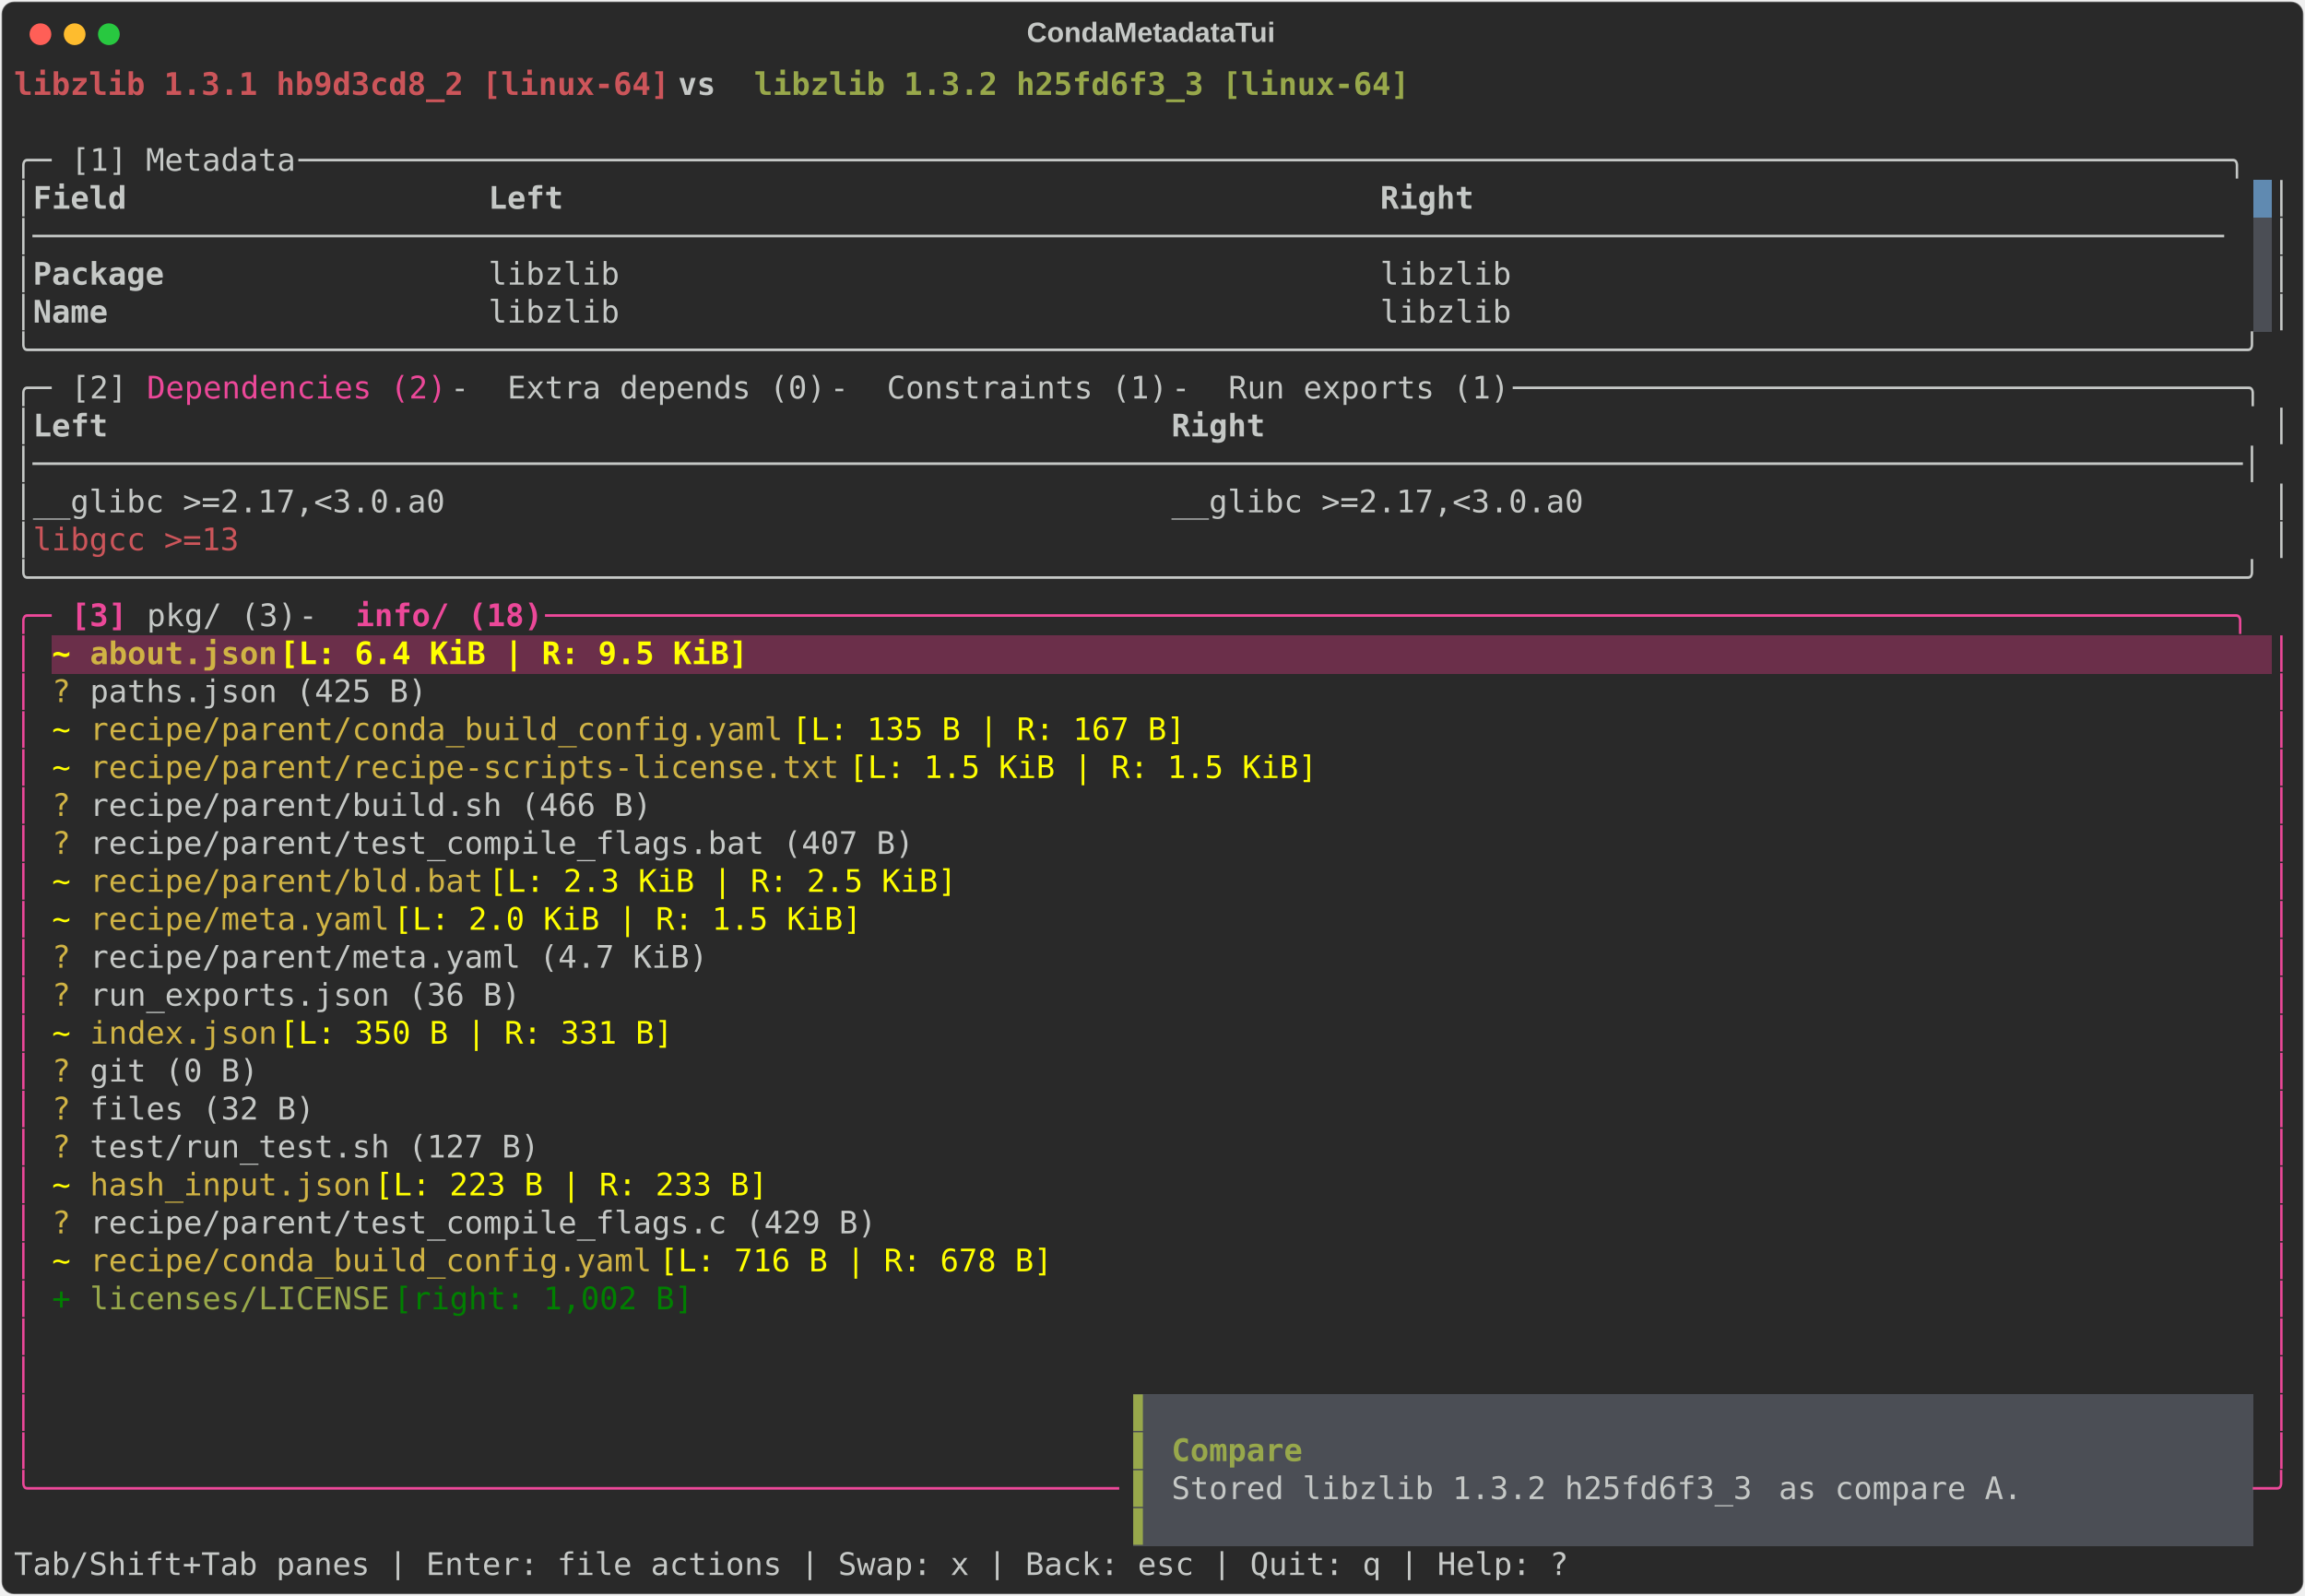
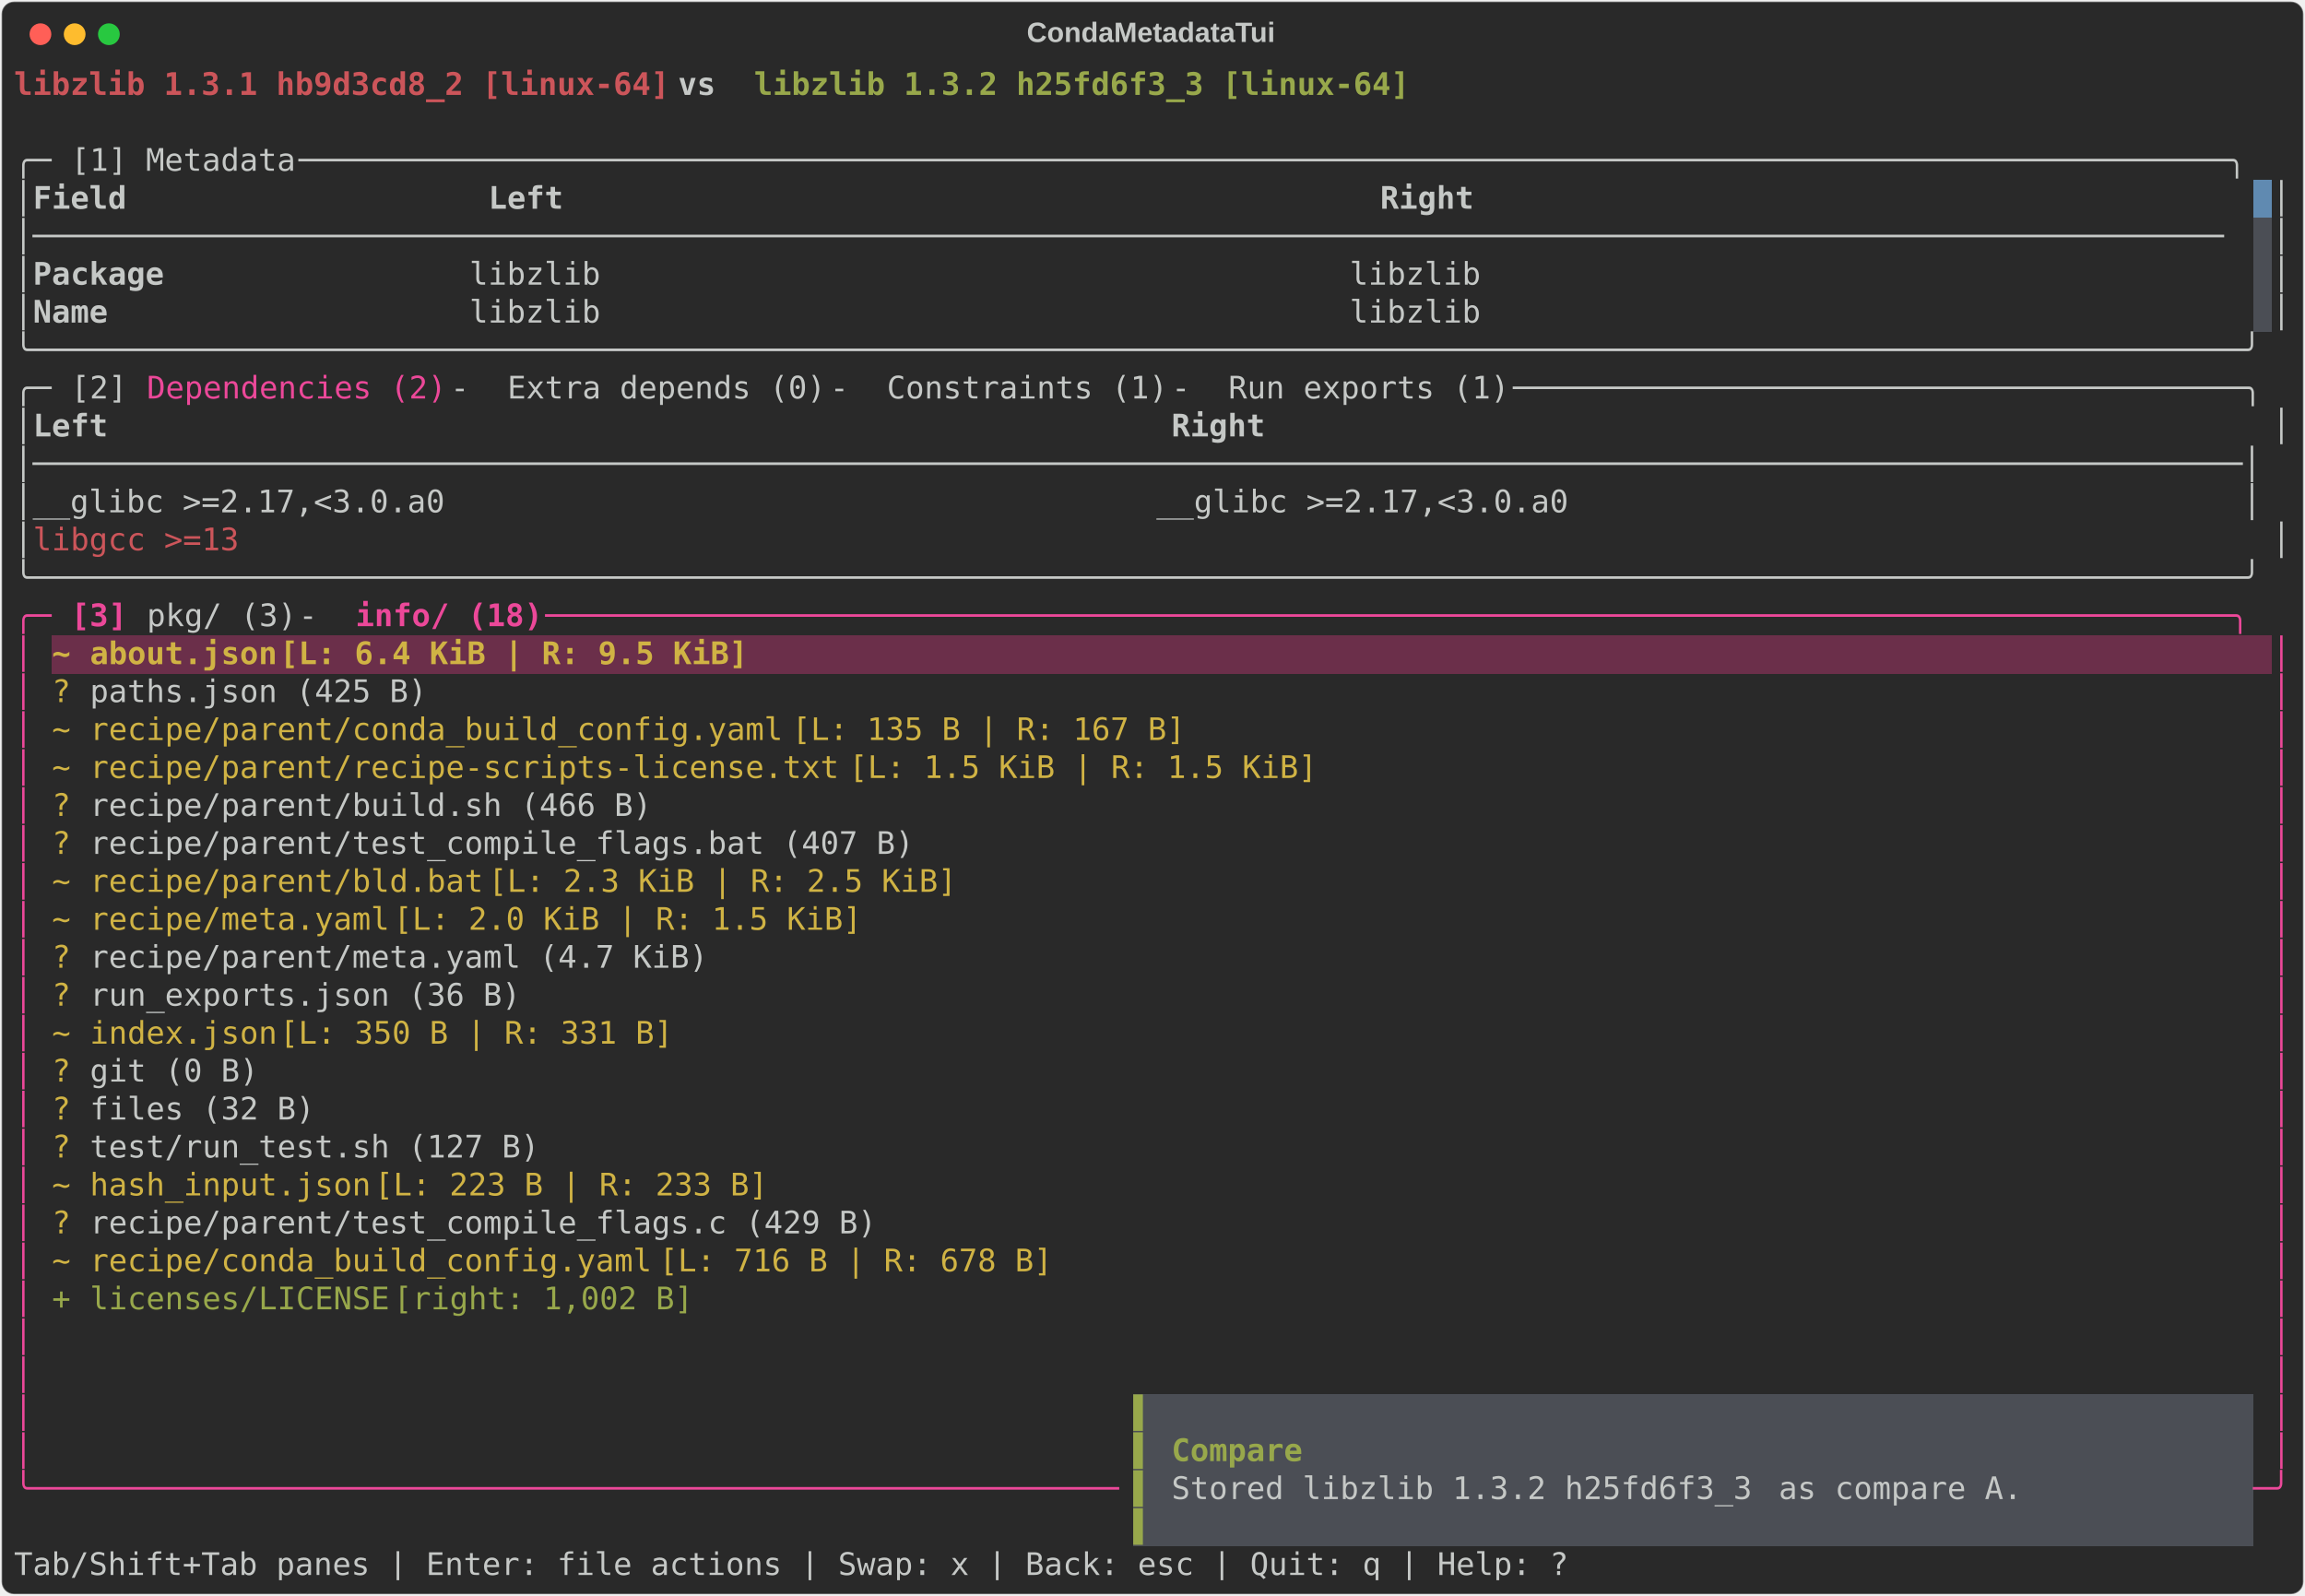
<svg xmlns="http://www.w3.org/2000/svg" class="rich-terminal" viewBox="0 0 1482 1026.0">
  <style>

    @font-face {
        font-family: "Fira Code";
        src: local("FiraCode-Regular"),
                url("https://cdnjs.cloudflare.com/ajax/libs/firacode/6.2.0/woff2/FiraCode-Regular.woff2") format("woff2"),
                url("https://cdnjs.cloudflare.com/ajax/libs/firacode/6.2.0/woff/FiraCode-Regular.woff") format("woff");
        font-style: normal;
        font-weight: 400;
    }
    @font-face {
        font-family: "Fira Code";
        src: local("FiraCode-Bold"),
                url("https://cdnjs.cloudflare.com/ajax/libs/firacode/6.2.0/woff2/FiraCode-Bold.woff2") format("woff2"),
                url("https://cdnjs.cloudflare.com/ajax/libs/firacode/6.2.0/woff/FiraCode-Bold.woff") format("woff");
        font-style: bold;
        font-weight: 700;
    }

    .terminal-matrix {
        font-family: Fira Code, monospace;
        font-size: 20px;
        line-height: 24.4px;
        font-variant-east-asian: full-width;
    }

    .terminal-title {
        font-size: 18px;
        font-weight: bold;
        font-family: arial;
    }

    .terminal-r1 { fill: #cc555a;font-weight: bold }
.terminal-r2 { fill: #c5c8c6;font-weight: bold }
.terminal-r3 { fill: #98a84b;font-weight: bold }
.terminal-r4 { fill: #c5c8c6 }
.terminal-r5 { fill: #292929 }
.terminal-r6 { fill: #ec4899 }
.terminal-r7 { fill: #cc555a }
.terminal-r8 { fill: #98a84b }
.terminal-r9 { fill: #ec4899;font-weight: bold }
- .terminal-r10 { fill: #ffff00;font-weight: bold }
- .terminal-r11 { fill: #d0b344;font-weight: bold }
- .terminal-r12 { fill: #ffffff;font-weight: bold }
- .terminal-r13 { fill: #d0b344 }
- .terminal-r14 { fill: #ffff00 }
- .terminal-r15 { fill: #008000 }
+ .terminal-r10 { fill: #d0b344;font-weight: bold }
+ .terminal-r11 { fill: #ffffff;font-weight: bold }
+ .terminal-r12 { fill: #d0b344 }
    </style>
  <defs>
    <clipPath id="terminal-clip-terminal">
      <rect x="0" y="0" width="1463.0" height="975.0" />
    </clipPath>
    <clipPath id="terminal-line-0">
      <rect x="0" y="1.5" width="1464" height="24.65" />
    </clipPath>
    <clipPath id="terminal-line-1">
      <rect x="0" y="25.9" width="1464" height="24.65" />
    </clipPath>
    <clipPath id="terminal-line-2">
      <rect x="0" y="50.3" width="1464" height="24.65" />
    </clipPath>
    <clipPath id="terminal-line-3">
      <rect x="0" y="74.7" width="1464" height="24.65" />
    </clipPath>
    <clipPath id="terminal-line-4">
      <rect x="0" y="99.1" width="1464" height="24.65" />
    </clipPath>
    <clipPath id="terminal-line-5">
      <rect x="0" y="123.5" width="1464" height="24.65" />
    </clipPath>
    <clipPath id="terminal-line-6">
      <rect x="0" y="147.9" width="1464" height="24.65" />
    </clipPath>
    <clipPath id="terminal-line-7">
      <rect x="0" y="172.3" width="1464" height="24.65" />
    </clipPath>
    <clipPath id="terminal-line-8">
      <rect x="0" y="196.7" width="1464" height="24.65" />
    </clipPath>
    <clipPath id="terminal-line-9">
      <rect x="0" y="221.1" width="1464" height="24.65" />
    </clipPath>
    <clipPath id="terminal-line-10">
      <rect x="0" y="245.5" width="1464" height="24.65" />
    </clipPath>
    <clipPath id="terminal-line-11">
      <rect x="0" y="269.9" width="1464" height="24.65" />
    </clipPath>
    <clipPath id="terminal-line-12">
      <rect x="0" y="294.3" width="1464" height="24.65" />
    </clipPath>
    <clipPath id="terminal-line-13">
      <rect x="0" y="318.7" width="1464" height="24.65" />
    </clipPath>
    <clipPath id="terminal-line-14">
      <rect x="0" y="343.1" width="1464" height="24.65" />
    </clipPath>
    <clipPath id="terminal-line-15">
      <rect x="0" y="367.5" width="1464" height="24.65" />
    </clipPath>
    <clipPath id="terminal-line-16">
      <rect x="0" y="391.9" width="1464" height="24.65" />
    </clipPath>
    <clipPath id="terminal-line-17">
      <rect x="0" y="416.3" width="1464" height="24.65" />
    </clipPath>
    <clipPath id="terminal-line-18">
      <rect x="0" y="440.7" width="1464" height="24.65" />
    </clipPath>
    <clipPath id="terminal-line-19">
      <rect x="0" y="465.1" width="1464" height="24.65" />
    </clipPath>
    <clipPath id="terminal-line-20">
      <rect x="0" y="489.5" width="1464" height="24.65" />
    </clipPath>
    <clipPath id="terminal-line-21">
      <rect x="0" y="513.9" width="1464" height="24.65" />
    </clipPath>
    <clipPath id="terminal-line-22">
      <rect x="0" y="538.3" width="1464" height="24.65" />
    </clipPath>
    <clipPath id="terminal-line-23">
      <rect x="0" y="562.7" width="1464" height="24.65" />
    </clipPath>
    <clipPath id="terminal-line-24">
      <rect x="0" y="587.1" width="1464" height="24.65" />
    </clipPath>
    <clipPath id="terminal-line-25">
      <rect x="0" y="611.5" width="1464" height="24.65" />
    </clipPath>
    <clipPath id="terminal-line-26">
      <rect x="0" y="635.9" width="1464" height="24.65" />
    </clipPath>
    <clipPath id="terminal-line-27">
      <rect x="0" y="660.3" width="1464" height="24.65" />
    </clipPath>
    <clipPath id="terminal-line-28">
      <rect x="0" y="684.7" width="1464" height="24.65" />
    </clipPath>
    <clipPath id="terminal-line-29">
      <rect x="0" y="709.1" width="1464" height="24.65" />
    </clipPath>
    <clipPath id="terminal-line-30">
      <rect x="0" y="733.5" width="1464" height="24.65" />
    </clipPath>
    <clipPath id="terminal-line-31">
      <rect x="0" y="757.9" width="1464" height="24.65" />
    </clipPath>
    <clipPath id="terminal-line-32">
      <rect x="0" y="782.3" width="1464" height="24.65" />
    </clipPath>
    <clipPath id="terminal-line-33">
      <rect x="0" y="806.7" width="1464" height="24.65" />
    </clipPath>
    <clipPath id="terminal-line-34">
      <rect x="0" y="831.1" width="1464" height="24.65" />
    </clipPath>
    <clipPath id="terminal-line-35">
      <rect x="0" y="855.5" width="1464" height="24.65" />
    </clipPath>
    <clipPath id="terminal-line-36">
      <rect x="0" y="879.9" width="1464" height="24.65" />
    </clipPath>
    <clipPath id="terminal-line-37">
      <rect x="0" y="904.3" width="1464" height="24.65" />
    </clipPath>
    <clipPath id="terminal-line-38">
      <rect x="0" y="928.7" width="1464" height="24.65" />
    </clipPath>
  </defs>
  <rect fill="#292929" stroke="rgba(255,255,255,0.35)" stroke-width="1" x="1" y="1" width="1480" height="1024" rx="8" />
  <text class="terminal-title" fill="#c5c8c6" text-anchor="middle" x="740" y="27">CondaMetadataTui</text>
  <g transform="translate(26,22)">
    <circle cx="0" cy="0" r="7" fill="#ff5f57" />
    <circle cx="22" cy="0" r="7" fill="#febc2e" />
    <circle cx="44" cy="0" r="7" fill="#28c840" />
  </g>
  <g transform="translate(9, 41)" clip-path="url(#terminal-clip-terminal)">
    <rect fill="#608ab1" x="1439.6" y="74.7" width="12.2" height="24.65" shape-rendering="crispEdges" />
    <rect fill="#4b4e55" x="1439.6" y="99.1" width="12.2" height="24.65" shape-rendering="crispEdges" />
    <rect fill="#4b4e55" x="1439.6" y="123.5" width="12.2" height="24.65" shape-rendering="crispEdges" />
    <rect fill="#4b4e55" x="1439.6" y="147.9" width="12.2" height="24.65" shape-rendering="crispEdges" />
    <rect fill="#6b2f4a" x="24.4" y="367.5" width="24.4" height="24.65" shape-rendering="crispEdges" />
    <rect fill="#6b2f4a" x="48.8" y="367.5" width="122" height="24.65" shape-rendering="crispEdges" />
    <rect fill="#6b2f4a" x="170.8" y="367.5" width="317.2" height="24.65" shape-rendering="crispEdges" />
    <rect fill="#6b2f4a" x="488" y="367.5" width="963.8" height="24.65" shape-rendering="crispEdges" />
    <rect fill="#4b4e55" x="719.8" y="855.5" width="12.2" height="24.65" shape-rendering="crispEdges" />
    <rect fill="#4b4e55" x="732" y="855.5" width="707.6" height="24.65" shape-rendering="crispEdges" />
    <rect fill="#4b4e55" x="719.8" y="879.9" width="12.2" height="24.65" shape-rendering="crispEdges" />
    <rect fill="#4b4e55" x="732" y="879.9" width="12.2" height="24.65" shape-rendering="crispEdges" />
    <rect fill="#4b4e55" x="744.2" y="879.9" width="85.4" height="24.65" shape-rendering="crispEdges" />
    <rect fill="#4b4e55" x="829.6" y="879.9" width="610" height="24.65" shape-rendering="crispEdges" />
    <rect fill="#4b4e55" x="719.8" y="904.3" width="12.2" height="24.65" shape-rendering="crispEdges" />
    <rect fill="#4b4e55" x="732" y="904.3" width="12.2" height="24.65" shape-rendering="crispEdges" />
    <rect fill="#4b4e55" x="744.2" y="904.3" width="390.4" height="24.65" shape-rendering="crispEdges" />
    <rect fill="#4b4e55" x="1134.6" y="904.3" width="170.8" height="24.65" shape-rendering="crispEdges" />
    <rect fill="#4b4e55" x="1305.4" y="904.3" width="134.2" height="24.65" shape-rendering="crispEdges" />
    <rect fill="#4b4e55" x="719.8" y="928.7" width="12.2" height="24.65" shape-rendering="crispEdges" />
    <rect fill="#4b4e55" x="732" y="928.7" width="707.6" height="24.65" shape-rendering="crispEdges" />
    <g class="terminal-matrix">
      <text class="terminal-r1" x="0" y="20" textLength="427" clip-path="url(#terminal-line-0)">libzlib 1.3.1 hb9d3cd8_2 [linux-64]</text>
      <text class="terminal-r2" x="427" y="20" textLength="48.8" clip-path="url(#terminal-line-0)"> vs </text>
      <text class="terminal-r3" x="475.8" y="20" textLength="427" clip-path="url(#terminal-line-0)">libzlib 1.3.2 h25fd6f3_3 [linux-64]</text>
      <text class="terminal-r4" x="1464" y="20" textLength="12.2" clip-path="url(#terminal-line-0)">
</text>
      <text class="terminal-r4" x="1464" y="44.4" textLength="12.2" clip-path="url(#terminal-line-1)">
</text>
      <text class="terminal-r4" x="0" y="68.8" textLength="36.6" clip-path="url(#terminal-line-2)">╭─ </text>
      <text class="terminal-r4" x="36.6" y="68.8" textLength="146.4" clip-path="url(#terminal-line-2)">[1] Metadata</text>
      <text class="terminal-r4" x="183" y="68.8" textLength="1281" clip-path="url(#terminal-line-2)"> ───────────────────────────────────────────────────────────────────────────────────────────────────────╮</text>
      <text class="terminal-r4" x="1464" y="68.8" textLength="12.2" clip-path="url(#terminal-line-2)">
</text>
      <text class="terminal-r4" x="0" y="93.2" textLength="12.2" clip-path="url(#terminal-line-3)">│</text>
      <text class="terminal-r2" x="12.2" y="93.2" textLength="280.6" clip-path="url(#terminal-line-3)">Field                  </text>
      <text class="terminal-r2" x="305" y="93.2" textLength="561.2" clip-path="url(#terminal-line-3)">Left                                          </text>
      <text class="terminal-r2" x="878.4" y="93.2" textLength="561.2" clip-path="url(#terminal-line-3)">Right                                         </text>
      <text class="terminal-r4" x="1451.8" y="93.2" textLength="12.2" clip-path="url(#terminal-line-3)">│</text>
      <text class="terminal-r4" x="1464" y="93.2" textLength="12.2" clip-path="url(#terminal-line-3)">
</text>
      <text class="terminal-r4" x="0" y="117.6" textLength="1439.6" clip-path="url(#terminal-line-4)">│─────────────────────────────────────────────────────────────────────────────────────────────────────────────────────</text>
      <text class="terminal-r4" x="1451.8" y="117.6" textLength="12.2" clip-path="url(#terminal-line-4)">│</text>
      <text class="terminal-r4" x="1464" y="117.6" textLength="12.2" clip-path="url(#terminal-line-4)">
</text>
      <text class="terminal-r4" x="0" y="142" textLength="12.2" clip-path="url(#terminal-line-5)">│</text>
      <text class="terminal-r2" x="12.2" y="142" textLength="280.6" clip-path="url(#terminal-line-5)">Package                </text>
-       <text class="terminal-r4" x="305" y="142" textLength="549" clip-path="url(#terminal-line-5)">libzlib                                      </text>
-       <text class="terminal-r4" x="878.4" y="142" textLength="561.2" clip-path="url(#terminal-line-5)">libzlib                                       </text>
+       <text class="terminal-r4" x="292.8" y="142" textLength="1146.8" clip-path="url(#terminal-line-5)"> libzlib                                        libzlib                                       </text>
      <text class="terminal-r4" x="1451.8" y="142" textLength="12.2" clip-path="url(#terminal-line-5)">│</text>
      <text class="terminal-r4" x="1464" y="142" textLength="12.2" clip-path="url(#terminal-line-5)">
</text>
      <text class="terminal-r4" x="0" y="166.4" textLength="12.2" clip-path="url(#terminal-line-6)">│</text>
      <text class="terminal-r2" x="12.2" y="166.4" textLength="280.6" clip-path="url(#terminal-line-6)">Name                   </text>
-       <text class="terminal-r4" x="305" y="166.4" textLength="549" clip-path="url(#terminal-line-6)">libzlib                                      </text>
-       <text class="terminal-r4" x="878.4" y="166.4" textLength="561.2" clip-path="url(#terminal-line-6)">libzlib                                       </text>
+       <text class="terminal-r4" x="292.8" y="166.4" textLength="1146.8" clip-path="url(#terminal-line-6)"> libzlib                                        libzlib                                       </text>
      <text class="terminal-r4" x="1451.8" y="166.4" textLength="12.2" clip-path="url(#terminal-line-6)">│</text>
      <text class="terminal-r4" x="1464" y="166.4" textLength="12.2" clip-path="url(#terminal-line-6)">
</text>
      <text class="terminal-r4" x="0" y="190.8" textLength="1464" clip-path="url(#terminal-line-7)">╰──────────────────────────────────────────────────────────────────────────────────────────────────────────────────────╯</text>
      <text class="terminal-r4" x="1464" y="190.8" textLength="12.2" clip-path="url(#terminal-line-7)">
</text>
      <text class="terminal-r4" x="0" y="215.2" textLength="36.6" clip-path="url(#terminal-line-8)">╭─ </text>
      <text class="terminal-r4" x="36.6" y="215.2" textLength="48.8" clip-path="url(#terminal-line-8)">[2] </text>
      <text class="terminal-r6" x="85.4" y="215.2" textLength="195.2" clip-path="url(#terminal-line-8)">Dependencies (2)</text>
      <text class="terminal-r4" x="280.6" y="215.2" textLength="36.6" clip-path="url(#terminal-line-8)"> - </text>
      <text class="terminal-r4" x="317.2" y="215.2" textLength="207.4" clip-path="url(#terminal-line-8)">Extra depends (0)</text>
      <text class="terminal-r4" x="524.6" y="215.2" textLength="36.6" clip-path="url(#terminal-line-8)"> - </text>
      <text class="terminal-r4" x="561.2" y="215.2" textLength="183" clip-path="url(#terminal-line-8)">Constraints (1)</text>
      <text class="terminal-r4" x="744.2" y="215.2" textLength="36.6" clip-path="url(#terminal-line-8)"> - </text>
      <text class="terminal-r4" x="780.8" y="215.2" textLength="183" clip-path="url(#terminal-line-8)">Run exports (1)</text>
      <text class="terminal-r4" x="963.8" y="215.2" textLength="500.2" clip-path="url(#terminal-line-8)"> ───────────────────────────────────────╮</text>
      <text class="terminal-r4" x="1464" y="215.2" textLength="12.2" clip-path="url(#terminal-line-8)">
</text>
      <text class="terminal-r4" x="0" y="239.6" textLength="12.2" clip-path="url(#terminal-line-9)">│</text>
      <text class="terminal-r2" x="12.2" y="239.6" textLength="719.8" clip-path="url(#terminal-line-9)">Left                                                       </text>
      <text class="terminal-r2" x="744.2" y="239.6" textLength="707.6" clip-path="url(#terminal-line-9)">Right                                                     </text>
      <text class="terminal-r4" x="1451.8" y="239.6" textLength="12.2" clip-path="url(#terminal-line-9)">│</text>
      <text class="terminal-r4" x="1464" y="239.6" textLength="12.2" clip-path="url(#terminal-line-9)">
</text>
      <text class="terminal-r4" x="0" y="264" textLength="1464" clip-path="url(#terminal-line-10)">│──────────────────────────────────────────────────────────────────────────────────────────────────────────────────────│</text>
      <text class="terminal-r4" x="1464" y="264" textLength="12.2" clip-path="url(#terminal-line-10)">
</text>
-       <text class="terminal-r4" x="0" y="288.4" textLength="12.2" clip-path="url(#terminal-line-11)">│</text>
-       <text class="terminal-r4" x="12.2" y="288.4" textLength="707.6" clip-path="url(#terminal-line-11)">__glibc &gt;=2.17,&lt;3.0.a0                                    </text>
-       <text class="terminal-r4" x="744.2" y="288.4" textLength="707.6" clip-path="url(#terminal-line-11)">__glibc &gt;=2.17,&lt;3.0.a0                                    </text>
-       <text class="terminal-r4" x="1451.8" y="288.4" textLength="12.2" clip-path="url(#terminal-line-11)">│</text>
+       <text class="terminal-r4" x="0" y="288.4" textLength="1464" clip-path="url(#terminal-line-11)">│__glibc &gt;=2.17,&lt;3.0.a0                                      __glibc &gt;=2.17,&lt;3.0.a0                                    │</text>
      <text class="terminal-r4" x="1464" y="288.4" textLength="12.2" clip-path="url(#terminal-line-11)">
</text>
      <text class="terminal-r4" x="0" y="312.8" textLength="12.2" clip-path="url(#terminal-line-12)">│</text>
      <text class="terminal-r7" x="12.2" y="312.8" textLength="707.6" clip-path="url(#terminal-line-12)">libgcc &gt;=13                                               </text>
      <text class="terminal-r4" x="1451.8" y="312.8" textLength="12.2" clip-path="url(#terminal-line-12)">│</text>
      <text class="terminal-r4" x="1464" y="312.8" textLength="12.2" clip-path="url(#terminal-line-12)">
</text>
      <text class="terminal-r4" x="0" y="337.2" textLength="1464" clip-path="url(#terminal-line-13)">╰──────────────────────────────────────────────────────────────────────────────────────────────────────────────────────╯</text>
      <text class="terminal-r4" x="1464" y="337.2" textLength="12.2" clip-path="url(#terminal-line-13)">
</text>
      <text class="terminal-r6" x="0" y="361.6" textLength="36.6" clip-path="url(#terminal-line-14)">╭─ </text>
      <text class="terminal-r9" x="36.6" y="361.6" textLength="48.8" clip-path="url(#terminal-line-14)">[3] </text>
      <text class="terminal-r4" x="85.4" y="361.6" textLength="97.6" clip-path="url(#terminal-line-14)">pkg/ (3)</text>
      <text class="terminal-r4" x="183" y="361.6" textLength="36.6" clip-path="url(#terminal-line-14)"> - </text>
      <text class="terminal-r9" x="219.6" y="361.6" textLength="122" clip-path="url(#terminal-line-14)">info/ (18)</text>
      <text class="terminal-r6" x="341.6" y="361.6" textLength="1122.4" clip-path="url(#terminal-line-14)"> ──────────────────────────────────────────────────────────────────────────────────────────╮</text>
      <text class="terminal-r4" x="1464" y="361.6" textLength="12.2" clip-path="url(#terminal-line-14)">
</text>
      <text class="terminal-r6" x="0" y="386" textLength="12.2" clip-path="url(#terminal-line-15)">│</text>
      <text class="terminal-r10" x="24.4" y="386" textLength="24.4" clip-path="url(#terminal-line-15)">~ </text>
-       <text class="terminal-r11" x="48.8" y="386" textLength="122" clip-path="url(#terminal-line-15)">about.json</text>
+       <text class="terminal-r10" x="48.8" y="386" textLength="122" clip-path="url(#terminal-line-15)">about.json</text>
      <text class="terminal-r10" x="170.8" y="386" textLength="317.2" clip-path="url(#terminal-line-15)"> [L: 6.4 KiB | R: 9.5 KiB]</text>
      <text class="terminal-r6" x="1451.8" y="386" textLength="12.2" clip-path="url(#terminal-line-15)">│</text>
      <text class="terminal-r4" x="1464" y="386" textLength="12.2" clip-path="url(#terminal-line-15)">
</text>
      <text class="terminal-r6" x="0" y="410.4" textLength="12.2" clip-path="url(#terminal-line-16)">│</text>
-       <text class="terminal-r13" x="24.4" y="410.4" textLength="24.4" clip-path="url(#terminal-line-16)">? </text>
+       <text class="terminal-r12" x="24.4" y="410.4" textLength="24.4" clip-path="url(#terminal-line-16)">? </text>
      <text class="terminal-r4" x="48.8" y="410.4" textLength="219.6" clip-path="url(#terminal-line-16)">paths.json (425 B)</text>
      <text class="terminal-r6" x="1451.8" y="410.4" textLength="12.2" clip-path="url(#terminal-line-16)">│</text>
      <text class="terminal-r4" x="1464" y="410.4" textLength="12.2" clip-path="url(#terminal-line-16)">
</text>
      <text class="terminal-r6" x="0" y="434.8" textLength="12.2" clip-path="url(#terminal-line-17)">│</text>
-       <text class="terminal-r14" x="24.4" y="434.8" textLength="24.4" clip-path="url(#terminal-line-17)">~ </text>
-       <text class="terminal-r13" x="48.8" y="434.8" textLength="451.4" clip-path="url(#terminal-line-17)">recipe/parent/conda_build_config.yaml</text>
-       <text class="terminal-r14" x="500.2" y="434.8" textLength="268.4" clip-path="url(#terminal-line-17)"> [L: 135 B | R: 167 B]</text>
+       <text class="terminal-r12" x="24.4" y="434.8" textLength="24.4" clip-path="url(#terminal-line-17)">~ </text>
+       <text class="terminal-r12" x="48.8" y="434.8" textLength="451.4" clip-path="url(#terminal-line-17)">recipe/parent/conda_build_config.yaml</text>
+       <text class="terminal-r12" x="500.2" y="434.8" textLength="268.4" clip-path="url(#terminal-line-17)"> [L: 135 B | R: 167 B]</text>
      <text class="terminal-r6" x="1451.8" y="434.8" textLength="12.2" clip-path="url(#terminal-line-17)">│</text>
      <text class="terminal-r4" x="1464" y="434.8" textLength="12.2" clip-path="url(#terminal-line-17)">
</text>
      <text class="terminal-r6" x="0" y="459.2" textLength="12.2" clip-path="url(#terminal-line-18)">│</text>
-       <text class="terminal-r14" x="24.4" y="459.2" textLength="24.4" clip-path="url(#terminal-line-18)">~ </text>
-       <text class="terminal-r13" x="48.8" y="459.2" textLength="488" clip-path="url(#terminal-line-18)">recipe/parent/recipe-scripts-license.txt</text>
-       <text class="terminal-r14" x="536.8" y="459.2" textLength="317.2" clip-path="url(#terminal-line-18)"> [L: 1.5 KiB | R: 1.5 KiB]</text>
+       <text class="terminal-r12" x="24.4" y="459.2" textLength="24.4" clip-path="url(#terminal-line-18)">~ </text>
+       <text class="terminal-r12" x="48.8" y="459.2" textLength="488" clip-path="url(#terminal-line-18)">recipe/parent/recipe-scripts-license.txt</text>
+       <text class="terminal-r12" x="536.8" y="459.2" textLength="317.2" clip-path="url(#terminal-line-18)"> [L: 1.5 KiB | R: 1.5 KiB]</text>
      <text class="terminal-r6" x="1451.8" y="459.2" textLength="12.2" clip-path="url(#terminal-line-18)">│</text>
      <text class="terminal-r4" x="1464" y="459.2" textLength="12.2" clip-path="url(#terminal-line-18)">
</text>
      <text class="terminal-r6" x="0" y="483.6" textLength="12.2" clip-path="url(#terminal-line-19)">│</text>
-       <text class="terminal-r13" x="24.4" y="483.6" textLength="24.4" clip-path="url(#terminal-line-19)">? </text>
+       <text class="terminal-r12" x="24.4" y="483.6" textLength="24.4" clip-path="url(#terminal-line-19)">? </text>
      <text class="terminal-r4" x="48.8" y="483.6" textLength="366" clip-path="url(#terminal-line-19)">recipe/parent/build.sh (466 B)</text>
      <text class="terminal-r6" x="1451.8" y="483.6" textLength="12.2" clip-path="url(#terminal-line-19)">│</text>
      <text class="terminal-r4" x="1464" y="483.6" textLength="12.2" clip-path="url(#terminal-line-19)">
</text>
      <text class="terminal-r6" x="0" y="508" textLength="12.2" clip-path="url(#terminal-line-20)">│</text>
-       <text class="terminal-r13" x="24.4" y="508" textLength="24.4" clip-path="url(#terminal-line-20)">? </text>
+       <text class="terminal-r12" x="24.4" y="508" textLength="24.4" clip-path="url(#terminal-line-20)">? </text>
      <text class="terminal-r4" x="48.8" y="508" textLength="536.8" clip-path="url(#terminal-line-20)">recipe/parent/test_compile_flags.bat (407 B)</text>
      <text class="terminal-r6" x="1451.8" y="508" textLength="12.2" clip-path="url(#terminal-line-20)">│</text>
      <text class="terminal-r4" x="1464" y="508" textLength="12.2" clip-path="url(#terminal-line-20)">
</text>
      <text class="terminal-r6" x="0" y="532.4" textLength="12.2" clip-path="url(#terminal-line-21)">│</text>
-       <text class="terminal-r14" x="24.4" y="532.4" textLength="24.4" clip-path="url(#terminal-line-21)">~ </text>
-       <text class="terminal-r13" x="48.8" y="532.4" textLength="256.2" clip-path="url(#terminal-line-21)">recipe/parent/bld.bat</text>
-       <text class="terminal-r14" x="305" y="532.4" textLength="317.2" clip-path="url(#terminal-line-21)"> [L: 2.3 KiB | R: 2.5 KiB]</text>
+       <text class="terminal-r12" x="24.4" y="532.4" textLength="24.4" clip-path="url(#terminal-line-21)">~ </text>
+       <text class="terminal-r12" x="48.8" y="532.4" textLength="256.2" clip-path="url(#terminal-line-21)">recipe/parent/bld.bat</text>
+       <text class="terminal-r12" x="305" y="532.4" textLength="317.2" clip-path="url(#terminal-line-21)"> [L: 2.3 KiB | R: 2.5 KiB]</text>
      <text class="terminal-r6" x="1451.8" y="532.4" textLength="12.2" clip-path="url(#terminal-line-21)">│</text>
      <text class="terminal-r4" x="1464" y="532.4" textLength="12.2" clip-path="url(#terminal-line-21)">
</text>
      <text class="terminal-r6" x="0" y="556.8" textLength="12.2" clip-path="url(#terminal-line-22)">│</text>
-       <text class="terminal-r14" x="24.4" y="556.8" textLength="24.4" clip-path="url(#terminal-line-22)">~ </text>
-       <text class="terminal-r13" x="48.8" y="556.8" textLength="195.2" clip-path="url(#terminal-line-22)">recipe/meta.yaml</text>
-       <text class="terminal-r14" x="244" y="556.8" textLength="317.2" clip-path="url(#terminal-line-22)"> [L: 2.0 KiB | R: 1.5 KiB]</text>
+       <text class="terminal-r12" x="24.4" y="556.8" textLength="24.4" clip-path="url(#terminal-line-22)">~ </text>
+       <text class="terminal-r12" x="48.8" y="556.8" textLength="195.2" clip-path="url(#terminal-line-22)">recipe/meta.yaml</text>
+       <text class="terminal-r12" x="244" y="556.8" textLength="317.2" clip-path="url(#terminal-line-22)"> [L: 2.0 KiB | R: 1.5 KiB]</text>
      <text class="terminal-r6" x="1451.8" y="556.8" textLength="12.2" clip-path="url(#terminal-line-22)">│</text>
      <text class="terminal-r4" x="1464" y="556.8" textLength="12.2" clip-path="url(#terminal-line-22)">
</text>
      <text class="terminal-r6" x="0" y="581.2" textLength="12.2" clip-path="url(#terminal-line-23)">│</text>
-       <text class="terminal-r13" x="24.4" y="581.2" textLength="24.4" clip-path="url(#terminal-line-23)">? </text>
+       <text class="terminal-r12" x="24.4" y="581.2" textLength="24.4" clip-path="url(#terminal-line-23)">? </text>
      <text class="terminal-r4" x="48.8" y="581.2" textLength="402.6" clip-path="url(#terminal-line-23)">recipe/parent/meta.yaml (4.7 KiB)</text>
      <text class="terminal-r6" x="1451.8" y="581.2" textLength="12.2" clip-path="url(#terminal-line-23)">│</text>
      <text class="terminal-r4" x="1464" y="581.2" textLength="12.2" clip-path="url(#terminal-line-23)">
</text>
      <text class="terminal-r6" x="0" y="605.6" textLength="12.2" clip-path="url(#terminal-line-24)">│</text>
-       <text class="terminal-r13" x="24.4" y="605.6" textLength="24.4" clip-path="url(#terminal-line-24)">? </text>
+       <text class="terminal-r12" x="24.4" y="605.6" textLength="24.4" clip-path="url(#terminal-line-24)">? </text>
      <text class="terminal-r4" x="48.8" y="605.6" textLength="280.6" clip-path="url(#terminal-line-24)">run_exports.json (36 B)</text>
      <text class="terminal-r6" x="1451.8" y="605.6" textLength="12.2" clip-path="url(#terminal-line-24)">│</text>
      <text class="terminal-r4" x="1464" y="605.6" textLength="12.2" clip-path="url(#terminal-line-24)">
</text>
      <text class="terminal-r6" x="0" y="630" textLength="12.2" clip-path="url(#terminal-line-25)">│</text>
-       <text class="terminal-r14" x="24.4" y="630" textLength="24.4" clip-path="url(#terminal-line-25)">~ </text>
-       <text class="terminal-r13" x="48.8" y="630" textLength="122" clip-path="url(#terminal-line-25)">index.json</text>
-       <text class="terminal-r14" x="170.8" y="630" textLength="268.4" clip-path="url(#terminal-line-25)"> [L: 350 B | R: 331 B]</text>
+       <text class="terminal-r12" x="24.4" y="630" textLength="24.4" clip-path="url(#terminal-line-25)">~ </text>
+       <text class="terminal-r12" x="48.8" y="630" textLength="122" clip-path="url(#terminal-line-25)">index.json</text>
+       <text class="terminal-r12" x="170.8" y="630" textLength="268.4" clip-path="url(#terminal-line-25)"> [L: 350 B | R: 331 B]</text>
      <text class="terminal-r6" x="1451.8" y="630" textLength="12.2" clip-path="url(#terminal-line-25)">│</text>
      <text class="terminal-r4" x="1464" y="630" textLength="12.2" clip-path="url(#terminal-line-25)">
</text>
      <text class="terminal-r6" x="0" y="654.4" textLength="12.2" clip-path="url(#terminal-line-26)">│</text>
-       <text class="terminal-r13" x="24.4" y="654.4" textLength="24.4" clip-path="url(#terminal-line-26)">? </text>
+       <text class="terminal-r12" x="24.4" y="654.4" textLength="24.4" clip-path="url(#terminal-line-26)">? </text>
      <text class="terminal-r4" x="48.8" y="654.4" textLength="109.8" clip-path="url(#terminal-line-26)">git (0 B)</text>
      <text class="terminal-r6" x="1451.8" y="654.4" textLength="12.2" clip-path="url(#terminal-line-26)">│</text>
      <text class="terminal-r4" x="1464" y="654.4" textLength="12.2" clip-path="url(#terminal-line-26)">
</text>
      <text class="terminal-r6" x="0" y="678.8" textLength="12.2" clip-path="url(#terminal-line-27)">│</text>
-       <text class="terminal-r13" x="24.4" y="678.8" textLength="24.4" clip-path="url(#terminal-line-27)">? </text>
+       <text class="terminal-r12" x="24.4" y="678.8" textLength="24.4" clip-path="url(#terminal-line-27)">? </text>
      <text class="terminal-r4" x="48.8" y="678.8" textLength="146.4" clip-path="url(#terminal-line-27)">files (32 B)</text>
      <text class="terminal-r6" x="1451.8" y="678.8" textLength="12.2" clip-path="url(#terminal-line-27)">│</text>
      <text class="terminal-r4" x="1464" y="678.8" textLength="12.2" clip-path="url(#terminal-line-27)">
</text>
      <text class="terminal-r6" x="0" y="703.2" textLength="12.2" clip-path="url(#terminal-line-28)">│</text>
-       <text class="terminal-r13" x="24.4" y="703.2" textLength="24.4" clip-path="url(#terminal-line-28)">? </text>
+       <text class="terminal-r12" x="24.4" y="703.2" textLength="24.4" clip-path="url(#terminal-line-28)">? </text>
      <text class="terminal-r4" x="48.8" y="703.2" textLength="292.8" clip-path="url(#terminal-line-28)">test/run_test.sh (127 B)</text>
      <text class="terminal-r6" x="1451.8" y="703.2" textLength="12.2" clip-path="url(#terminal-line-28)">│</text>
      <text class="terminal-r4" x="1464" y="703.2" textLength="12.2" clip-path="url(#terminal-line-28)">
</text>
      <text class="terminal-r6" x="0" y="727.6" textLength="12.2" clip-path="url(#terminal-line-29)">│</text>
-       <text class="terminal-r14" x="24.4" y="727.6" textLength="24.4" clip-path="url(#terminal-line-29)">~ </text>
-       <text class="terminal-r13" x="48.8" y="727.6" textLength="183" clip-path="url(#terminal-line-29)">hash_input.json</text>
-       <text class="terminal-r14" x="231.8" y="727.6" textLength="268.4" clip-path="url(#terminal-line-29)"> [L: 223 B | R: 233 B]</text>
+       <text class="terminal-r12" x="24.4" y="727.6" textLength="24.4" clip-path="url(#terminal-line-29)">~ </text>
+       <text class="terminal-r12" x="48.8" y="727.6" textLength="183" clip-path="url(#terminal-line-29)">hash_input.json</text>
+       <text class="terminal-r12" x="231.8" y="727.6" textLength="268.4" clip-path="url(#terminal-line-29)"> [L: 223 B | R: 233 B]</text>
      <text class="terminal-r6" x="1451.8" y="727.6" textLength="12.2" clip-path="url(#terminal-line-29)">│</text>
      <text class="terminal-r4" x="1464" y="727.6" textLength="12.2" clip-path="url(#terminal-line-29)">
</text>
      <text class="terminal-r6" x="0" y="752" textLength="12.2" clip-path="url(#terminal-line-30)">│</text>
-       <text class="terminal-r13" x="24.4" y="752" textLength="24.4" clip-path="url(#terminal-line-30)">? </text>
+       <text class="terminal-r12" x="24.4" y="752" textLength="24.4" clip-path="url(#terminal-line-30)">? </text>
      <text class="terminal-r4" x="48.8" y="752" textLength="512.4" clip-path="url(#terminal-line-30)">recipe/parent/test_compile_flags.c (429 B)</text>
      <text class="terminal-r6" x="1451.8" y="752" textLength="12.2" clip-path="url(#terminal-line-30)">│</text>
      <text class="terminal-r4" x="1464" y="752" textLength="12.2" clip-path="url(#terminal-line-30)">
</text>
      <text class="terminal-r6" x="0" y="776.4" textLength="12.2" clip-path="url(#terminal-line-31)">│</text>
-       <text class="terminal-r14" x="24.4" y="776.4" textLength="24.4" clip-path="url(#terminal-line-31)">~ </text>
-       <text class="terminal-r13" x="48.8" y="776.4" textLength="366" clip-path="url(#terminal-line-31)">recipe/conda_build_config.yaml</text>
-       <text class="terminal-r14" x="414.8" y="776.4" textLength="268.4" clip-path="url(#terminal-line-31)"> [L: 716 B | R: 678 B]</text>
+       <text class="terminal-r12" x="24.4" y="776.4" textLength="24.4" clip-path="url(#terminal-line-31)">~ </text>
+       <text class="terminal-r12" x="48.8" y="776.4" textLength="366" clip-path="url(#terminal-line-31)">recipe/conda_build_config.yaml</text>
+       <text class="terminal-r12" x="414.8" y="776.4" textLength="268.4" clip-path="url(#terminal-line-31)"> [L: 716 B | R: 678 B]</text>
      <text class="terminal-r6" x="1451.8" y="776.4" textLength="12.2" clip-path="url(#terminal-line-31)">│</text>
      <text class="terminal-r4" x="1464" y="776.4" textLength="12.2" clip-path="url(#terminal-line-31)">
</text>
      <text class="terminal-r6" x="0" y="800.8" textLength="12.2" clip-path="url(#terminal-line-32)">│</text>
-       <text class="terminal-r15" x="24.4" y="800.8" textLength="24.4" clip-path="url(#terminal-line-32)">+ </text>
+       <text class="terminal-r8" x="24.4" y="800.8" textLength="24.4" clip-path="url(#terminal-line-32)">+ </text>
      <text class="terminal-r8" x="48.8" y="800.8" textLength="195.2" clip-path="url(#terminal-line-32)">licenses/LICENSE</text>
-       <text class="terminal-r15" x="244" y="800.8" textLength="207.4" clip-path="url(#terminal-line-32)"> [right: 1,002 B]</text>
+       <text class="terminal-r8" x="244" y="800.8" textLength="207.4" clip-path="url(#terminal-line-32)"> [right: 1,002 B]</text>
      <text class="terminal-r6" x="1451.8" y="800.8" textLength="12.2" clip-path="url(#terminal-line-32)">│</text>
      <text class="terminal-r4" x="1464" y="800.8" textLength="12.2" clip-path="url(#terminal-line-32)">
</text>
      <text class="terminal-r6" x="0" y="825.2" textLength="12.2" clip-path="url(#terminal-line-33)">│</text>
      <text class="terminal-r6" x="1451.8" y="825.2" textLength="12.2" clip-path="url(#terminal-line-33)">│</text>
      <text class="terminal-r4" x="1464" y="825.2" textLength="12.2" clip-path="url(#terminal-line-33)">
</text>
      <text class="terminal-r6" x="0" y="849.6" textLength="12.2" clip-path="url(#terminal-line-34)">│</text>
      <text class="terminal-r6" x="1451.8" y="849.6" textLength="12.2" clip-path="url(#terminal-line-34)">│</text>
      <text class="terminal-r4" x="1464" y="849.6" textLength="12.2" clip-path="url(#terminal-line-34)">
</text>
      <text class="terminal-r6" x="0" y="874" textLength="12.2" clip-path="url(#terminal-line-35)">│</text>
      <text class="terminal-r8" x="719.8" y="874" textLength="12.2" clip-path="url(#terminal-line-35)">▌</text>
      <text class="terminal-r6" x="1451.8" y="874" textLength="12.2" clip-path="url(#terminal-line-35)">│</text>
      <text class="terminal-r4" x="1464" y="874" textLength="12.2" clip-path="url(#terminal-line-35)">
</text>
      <text class="terminal-r6" x="0" y="898.4" textLength="12.2" clip-path="url(#terminal-line-36)">│</text>
      <text class="terminal-r8" x="719.8" y="898.4" textLength="12.2" clip-path="url(#terminal-line-36)">▌</text>
      <text class="terminal-r3" x="744.2" y="898.4" textLength="85.4" clip-path="url(#terminal-line-36)">Compare</text>
      <text class="terminal-r6" x="1451.8" y="898.4" textLength="12.2" clip-path="url(#terminal-line-36)">│</text>
      <text class="terminal-r4" x="1464" y="898.4" textLength="12.2" clip-path="url(#terminal-line-36)">
</text>
      <text class="terminal-r6" x="0" y="922.8" textLength="719.8" clip-path="url(#terminal-line-37)">╰──────────────────────────────────────────────────────────</text>
      <text class="terminal-r8" x="719.8" y="922.8" textLength="12.2" clip-path="url(#terminal-line-37)">▌</text>
      <text class="terminal-r4" x="744.2" y="922.8" textLength="390.4" clip-path="url(#terminal-line-37)">Stored libzlib 1.3.2 h25fd6f3_3 </text>
      <text class="terminal-r4" x="1134.6" y="922.8" textLength="170.8" clip-path="url(#terminal-line-37)"> as compare A.</text>
      <text class="terminal-r6" x="1439.6" y="922.8" textLength="24.4" clip-path="url(#terminal-line-37)">─╯</text>
      <text class="terminal-r4" x="1464" y="922.8" textLength="12.2" clip-path="url(#terminal-line-37)">
</text>
      <text class="terminal-r8" x="719.8" y="947.2" textLength="12.2" clip-path="url(#terminal-line-38)">▌</text>
      <text class="terminal-r4" x="1464" y="947.2" textLength="12.2" clip-path="url(#terminal-line-38)">
</text>
      <text class="terminal-r4" x="0" y="971.6" textLength="1012.6" clip-path="url(#terminal-line-39)">Tab/Shift+Tab panes | Enter: file actions | Swap: x | Back: esc | Quit: q | Help: ?</text>
    </g>
  </g>
</svg>
